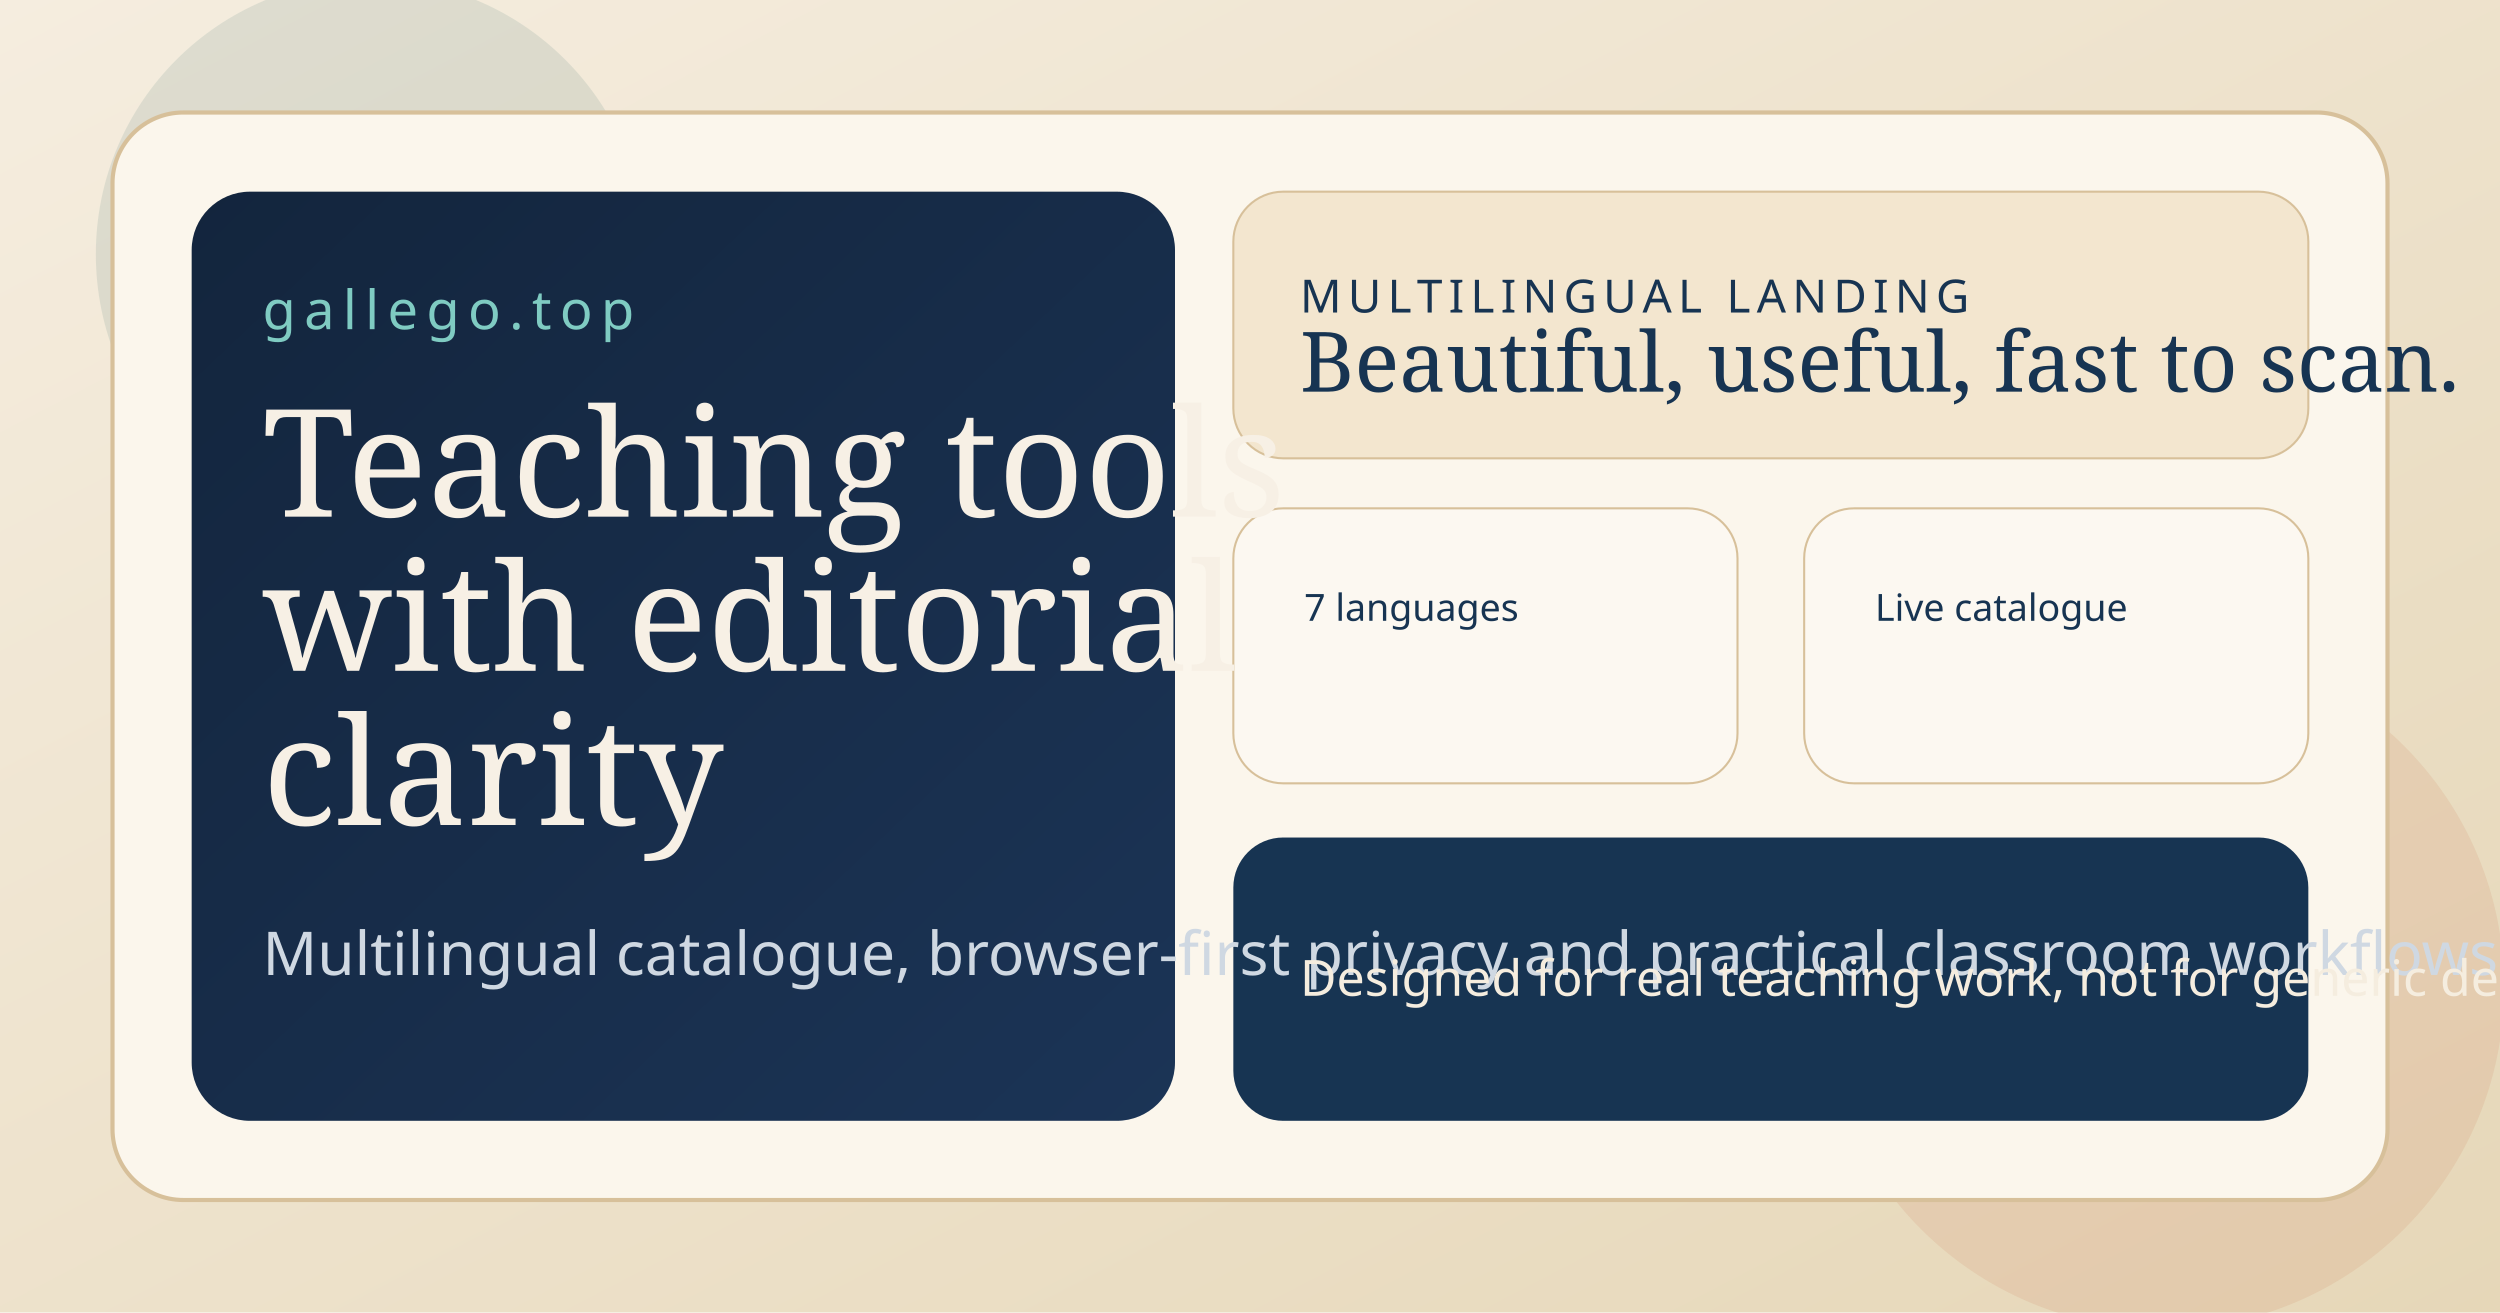
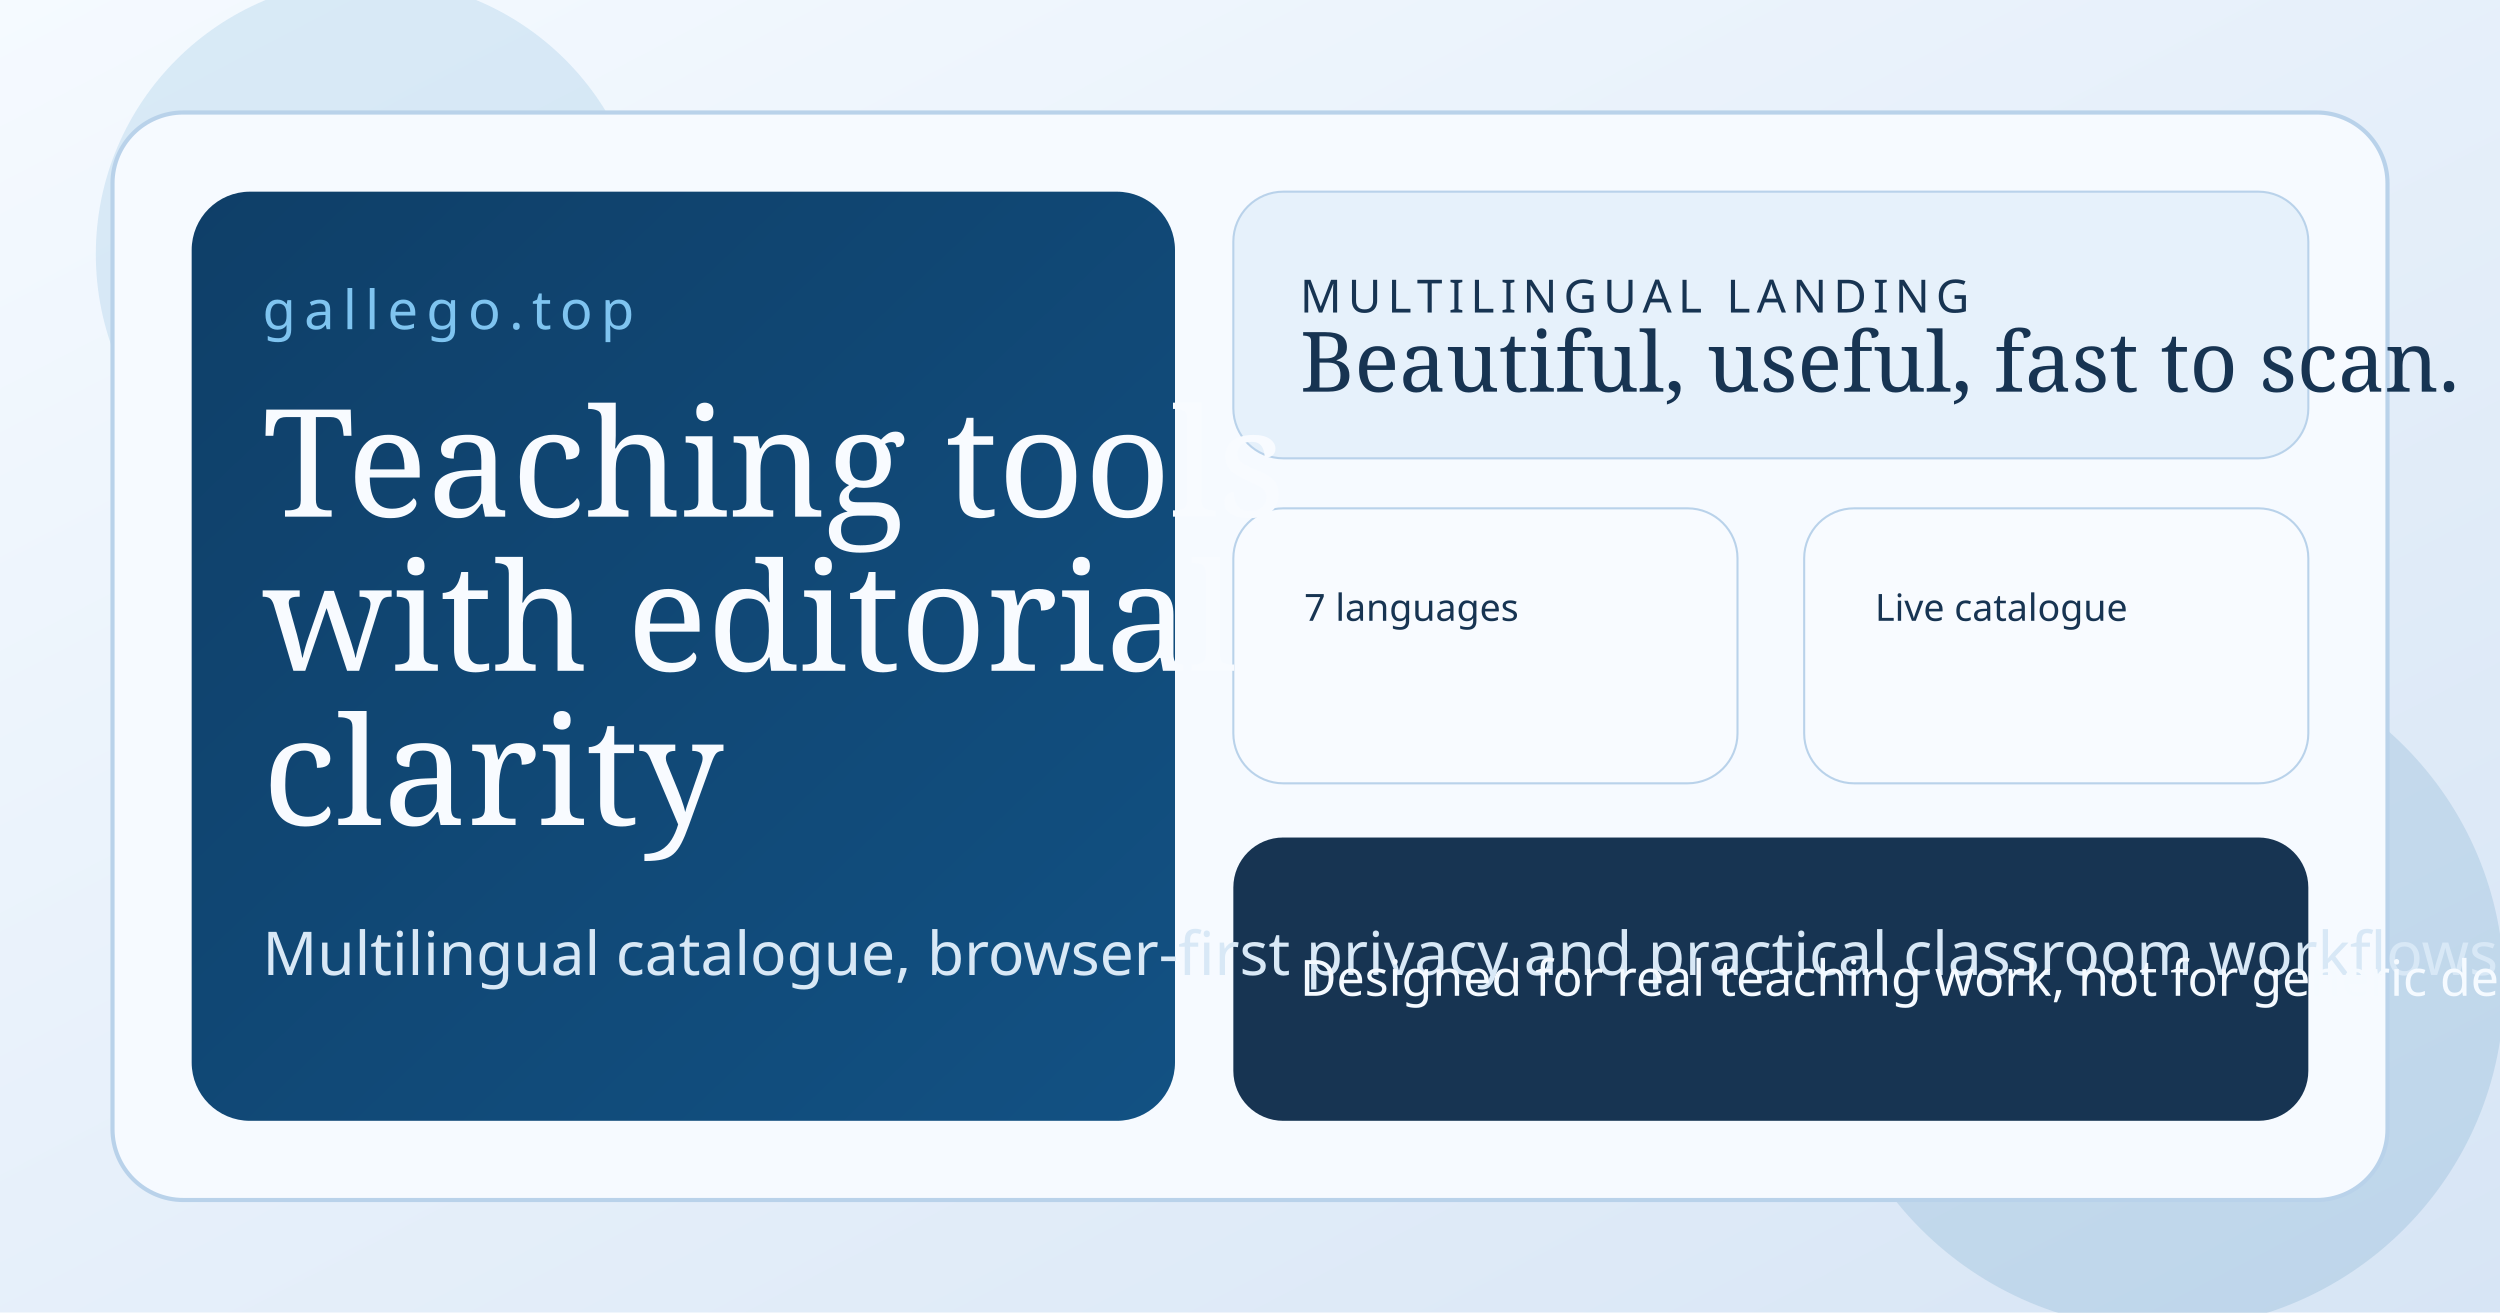
<svg xmlns="http://www.w3.org/2000/svg" viewBox="0 0 1200 630">
  <defs>
    <linearGradient id="paper" x1="0%" x2="100%" y1="0%" y2="100%">
-       <stop offset="0%" stop-color="#F5EDDF" />
-       <stop offset="100%" stop-color="#E6D7B8" />
+       <stop offset="0%" stop-color="#F5FAFF" />
+       <stop offset="100%" stop-color="#D7E5F5" />
    </linearGradient>
    <linearGradient id="panel" x1="0%" x2="100%" y1="0%" y2="100%">
-       <stop offset="0%" stop-color="#13253D" />
-       <stop offset="100%" stop-color="#1B3456" />
+       <stop offset="0%" stop-color="#0F3F68" />
+       <stop offset="100%" stop-color="#125183" />
    </linearGradient>
  </defs>
  <rect width="1200" height="630" fill="url(#paper)" />
-   <circle cx="178" cy="122" r="132" fill="#2F6A67" opacity="0.12" />
-   <circle cx="1038" cy="474" r="164" fill="#C26840" opacity="0.12" />
-   <rect x="54" y="54" width="1092" height="522" rx="34" fill="#FBF6EC" stroke="#D7C09A" stroke-width="2" />
+   <circle cx="178" cy="122" r="132" fill="#0D74BB" opacity="0.12" />
+   <circle cx="1038" cy="474" r="164" fill="#005B96" opacity="0.12" />
+   <rect x="54" y="54" width="1092" height="522" rx="34" fill="#F6FAFF" stroke="#B9D2EA" stroke-width="2" />
  <rect x="92" y="92" width="472" height="446" rx="28" fill="url(#panel)" />
-   <rect x="592" y="92" width="516" height="128" rx="24" fill="#F3E6CF" stroke="#D7C09A" />
-   <rect x="592" y="244" width="242" height="132" rx="24" fill="#FCF8F1" stroke="#D7C09A" />
-   <rect x="866" y="244" width="242" height="132" rx="24" fill="#FCF8F1" stroke="#D7C09A" />
+   <rect x="592" y="92" width="516" height="128" rx="24" fill="#E6F1FB" stroke="#B9D2EA" />
+   <rect x="592" y="244" width="242" height="132" rx="24" fill="#F8FBFF" stroke="#B9D2EA" />
+   <rect x="866" y="244" width="242" height="132" rx="24" fill="#F8FBFF" stroke="#B9D2EA" />
  <rect x="592" y="402" width="516" height="136" rx="24" fill="#173452" />
-   <text x="126" y="158" fill="#7FCBC2" font-size="26" font-family="Verdana, sans-serif" letter-spacing="4">gallego.top</text>
-   <text x="126" y="248" fill="#F7F0E5" font-size="72" font-family="Georgia, serif">Teaching tools</text>
-   <text x="126" y="322" fill="#F7F0E5" font-size="72" font-family="Georgia, serif">with editorial</text>
-   <text x="126" y="396" fill="#F7F0E5" font-size="72" font-family="Georgia, serif">clarity</text>
-   <text x="126" y="468" fill="#CFD8E2" font-size="29" font-family="Verdana, sans-serif">
+   <text x="126" y="158" fill="#7FC4F0" font-size="26" font-family="Verdana, sans-serif" letter-spacing="4">gallego.top</text>
+   <text x="126" y="248" fill="#F8FBFF" font-size="72" font-family="Georgia, serif">Teaching tools</text>
+   <text x="126" y="322" fill="#F8FBFF" font-size="72" font-family="Georgia, serif">with editorial</text>
+   <text x="126" y="396" fill="#F8FBFF" font-size="72" font-family="Georgia, serif">clarity</text>
+   <text x="126" y="468" fill="#D8E8F6" font-size="29" font-family="Verdana, sans-serif">
    Multilingual catalogue, browser-first privacy and practical classroom workflows.
  </text>
  <text x="624" y="150" fill="#173452" font-size="22" font-family="Verdana, sans-serif" letter-spacing="3">MULTILINGUAL LANDING</text>
  <text x="624" y="188" fill="#173452" font-size="40" font-family="Georgia, serif">Beautiful, useful, fast to scan.</text>
  <text x="626" y="298" fill="#173452" font-size="18" font-family="Verdana, sans-serif">7 languages</text>
  <text x="900" y="298" fill="#173452" font-size="18" font-family="Verdana, sans-serif">Live catalogue</text>
-   <text x="624" y="478" fill="#F5EDDF" font-size="24" font-family="Verdana, sans-serif">
+   <text x="624" y="478" fill="#F5FAFF" font-size="24" font-family="Verdana, sans-serif">
    Designed for real teaching work, not for generic demos.
  </text>
</svg>
